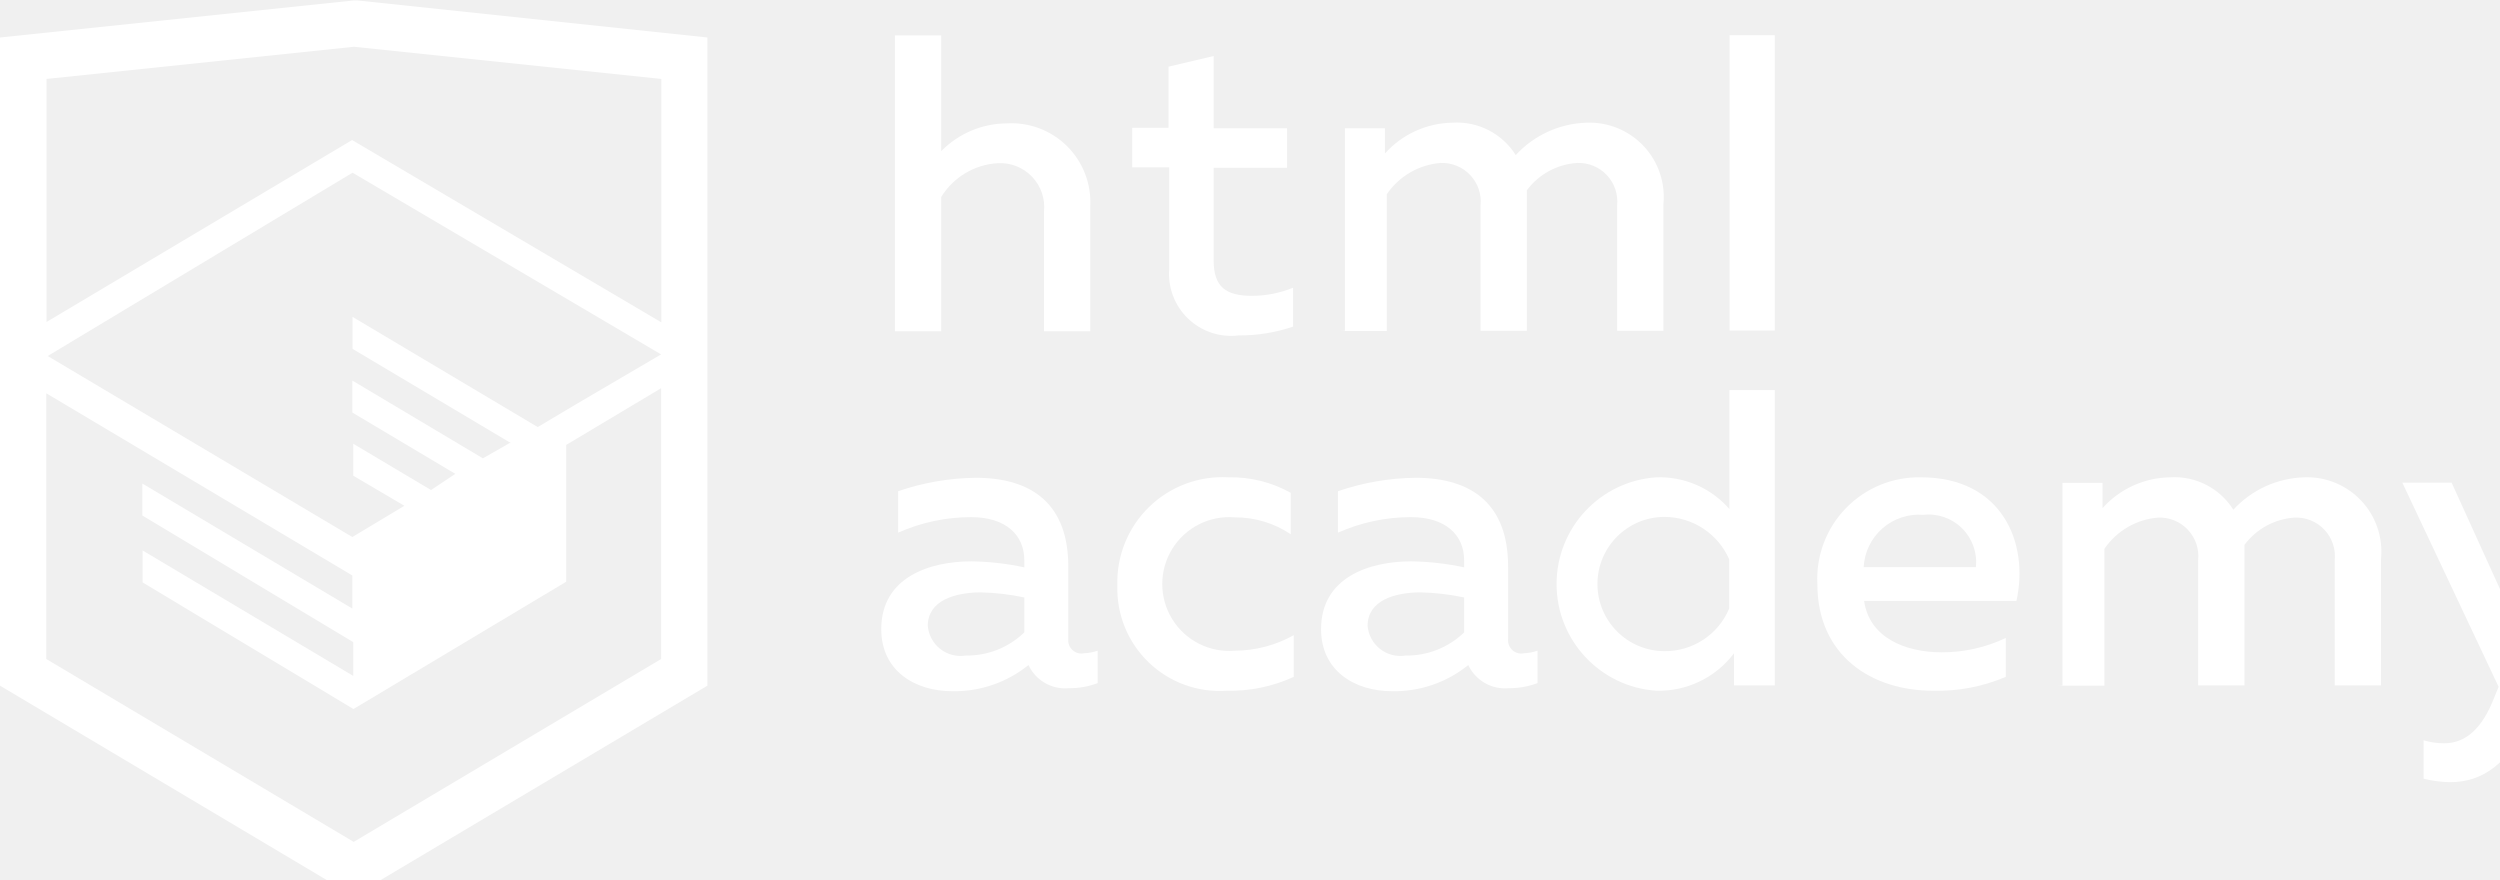
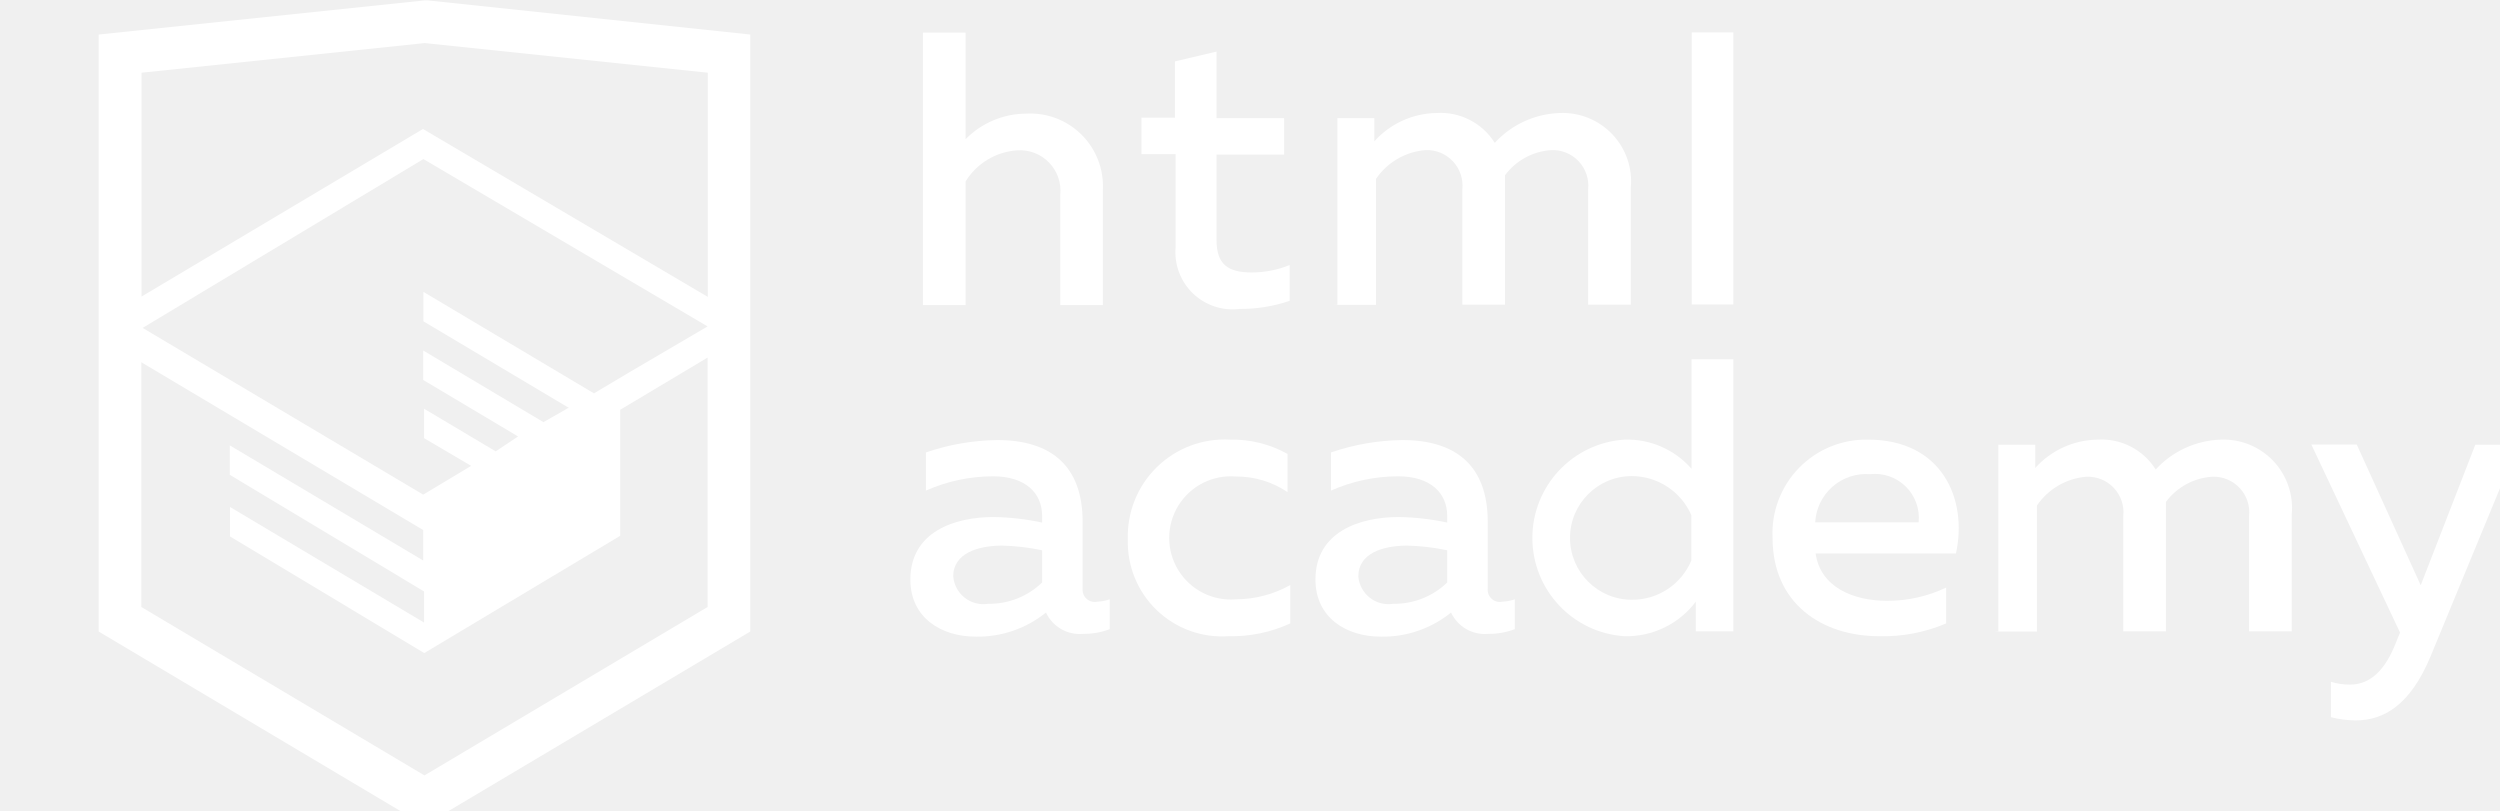
- <svg xmlns="http://www.w3.org/2000/svg" id="Layer_1" data-name="Layer 1" viewBox="0 0 108 38">
+ <svg xmlns="http://www.w3.org/2000/svg" id="Layer_1" data-name="Layer 1" viewBox="0 0 108 38" width="108px" height="35px">
  <path d="M401.93,351.51a2.07,2.07,0,0,0,.58-0.11v1.4a3.41,3.41,0,0,1-1.24.22,1.75,1.75,0,0,1-1.75-1,5.08,5.08,0,0,1-3.3,1.13c-1.59,0-3.06-.87-3.06-2.68,0-2.24,2.08-2.93,3.9-2.93a11.63,11.63,0,0,1,2.28.26v-0.31c0-1.09-.8-1.86-2.3-1.86a7.79,7.79,0,0,0-3.15.67v-1.79a10.72,10.72,0,0,1,3.35-.58c2.48,0,4,1.18,4,3.83v3.14A0.57,0.57,0,0,0,401.93,351.51Zm-6.76-1.19a1.42,1.42,0,0,0,1.64,1.29,3.56,3.56,0,0,0,2.53-1V349.1a10.21,10.21,0,0,0-1.9-.22C396.34,348.89,395.17,349.23,395.17,350.33Z" transform="translate(-355.09 -323.29)" fill="#fff" />
  <path d="M408.15,343.91a5.29,5.29,0,0,1,2.7.67v1.79a4.28,4.28,0,0,0-2.42-.73,2.89,2.89,0,1,0,0,5.76,5.26,5.26,0,0,0,2.55-.67v1.8a6.58,6.58,0,0,1-2.9.6,4.42,4.42,0,0,1-4.72-4.54A4.54,4.54,0,0,1,408.15,343.91Z" transform="translate(-355.09 -323.29)" fill="#fff" />
  <path d="M420.93,351.51a2.07,2.07,0,0,0,.58-0.11v1.4a3.41,3.41,0,0,1-1.24.22,1.75,1.75,0,0,1-1.75-1,5.08,5.08,0,0,1-3.3,1.13c-1.59,0-3.06-.87-3.06-2.68,0-2.24,2.08-2.93,3.9-2.93a11.63,11.63,0,0,1,2.28.26v-0.31c0-1.09-.8-1.86-2.3-1.86a7.79,7.79,0,0,0-3.15.67v-1.79a10.72,10.72,0,0,1,3.35-.58c2.48,0,4,1.18,4,3.83v3.14A0.57,0.57,0,0,0,420.93,351.51Zm-6.76-1.19a1.42,1.42,0,0,0,1.64,1.29,3.56,3.56,0,0,0,2.53-1V349.1a10.21,10.21,0,0,0-1.9-.22C415.33,348.89,414.17,349.23,414.17,350.33Z" transform="translate(-355.09 -323.29)" fill="#fff" />
  <path d="M431.76,340.14V352.9H430v-1.39a4.07,4.07,0,0,1-3.35,1.62,4.62,4.62,0,0,1,0-9.22,4,4,0,0,1,3.15,1.37v-5.14h2ZM427,345.62a2.9,2.9,0,0,0,0,5.8,3,3,0,0,0,2.79-1.84v-2.13A3.06,3.06,0,0,0,427,345.62Z" transform="translate(-355.09 -323.29)" fill="#fff" />
  <path d="M438.08,343.91c3.48,0,4.68,2.81,4.12,5.34h-6.58c0.22,1.57,1.75,2.22,3.35,2.22a6.41,6.41,0,0,0,2.77-.62v1.68a7.5,7.5,0,0,1-3.14.6c-2.68,0-5-1.53-5-4.61A4.39,4.39,0,0,1,438.08,343.91Zm0.09,1.62a2.39,2.39,0,0,0-2.57,2.26h4.85A2.06,2.06,0,0,0,438.17,345.53Z" transform="translate(-355.09 -323.29)" fill="#fff" />
  <path d="M444.19,352.9v-8.75h1.73v1.09a4,4,0,0,1,2.92-1.33,3,3,0,0,1,2.73,1.4,4.33,4.33,0,0,1,3.06-1.4,3.21,3.21,0,0,1,3.32,3.52v5.47h-2v-5.41a1.67,1.67,0,0,0-1.73-1.84,2.94,2.94,0,0,0-2.17,1.18c0,0.2,0,.4,0,0.6v5.47h-2v-5.41a1.67,1.67,0,0,0-1.73-1.84,3.11,3.11,0,0,0-2.32,1.35v5.91h-2Z" transform="translate(-355.09 -323.29)" fill="#fff" />
  <path d="M466.56,344.15h2l-4.1,9.93c-0.95,2.28-2.19,3-3.52,3a5,5,0,0,1-1.15-.15v-1.66a3,3,0,0,0,.89.13c0.95,0,1.66-.67,2.17-2l0.18-.44-4.16-8.82H461l3,6.6Z" transform="translate(-355.09 -323.29)" fill="#fff" />
  <path d="M395.75,324.82v5a4,4,0,0,1,2.83-1.2,3.41,3.41,0,0,1,3.61,3.57v5.41h-2v-5.16a1.9,1.9,0,0,0-2-2.1,3.08,3.08,0,0,0-2.44,1.46v5.8h-2V324.82h2Z" transform="translate(-355.09 -323.29)" fill="#fff" />
  <path d="M407.52,325.71v3.12h3.17v1.71h-3.17v4c0,1.15.53,1.53,1.66,1.53a4.71,4.71,0,0,0,1.77-.35v1.68a7.14,7.14,0,0,1-2.35.38,2.68,2.68,0,0,1-3-2.88v-4.38H404v-1.71h1.57v-2.64Z" transform="translate(-355.09 -323.29)" fill="#fff" />
  <path d="M413.19,337.58v-8.75h1.73v1.09a4,4,0,0,1,2.92-1.33,3,3,0,0,1,2.73,1.4,4.33,4.33,0,0,1,3.06-1.4,3.21,3.21,0,0,1,3.32,3.52v5.47h-2v-5.41a1.67,1.67,0,0,0-1.73-1.84,2.94,2.94,0,0,0-2.17,1.18c0,0.2,0,.4,0,0.6v5.47h-2v-5.41a1.67,1.67,0,0,0-1.73-1.84,3.11,3.11,0,0,0-2.32,1.35v5.91h-2Z" transform="translate(-355.09 -323.29)" fill="#fff" />
  <rect x="74.72" y="1.52" width="1.95" height="12.76" fill="#fff" />
  <path d="M370.53,323.31l-0.16,0-15.28,1.6v28L370.37,362l15.28-9.09v-28Zm13.12,28.45-13.28,7.9-13.28-7.9V340.28l13.22,7.87,0,1.43-9.07-5.4v1.38l9.11,5.47,0,1.46-9.1-5.42v1.38l9.11,5.47h0l9.19-5.5v-1.39h0v-4.52l4.1-2.45v11.67Zm0-13.16L380,340.74h0l-1.68,1-8-4.76v1.38l6.84,4.07-0.06,0-0.15.09-1,.57-5.64-3.36v1.38l4.45,2.65-1.05.7,0,0-3.36-2v1.38l2.21,1.3-2.25,1.35-13.16-7.82,13.17-7.92h0Zm0-1.39-13.35-7.87h0l-13.2,7.86v-10.5l13.28-1.39,13.28,1.39v10.51Z" transform="translate(-355.09 -323.29)" fill="#fff" />
</svg>
